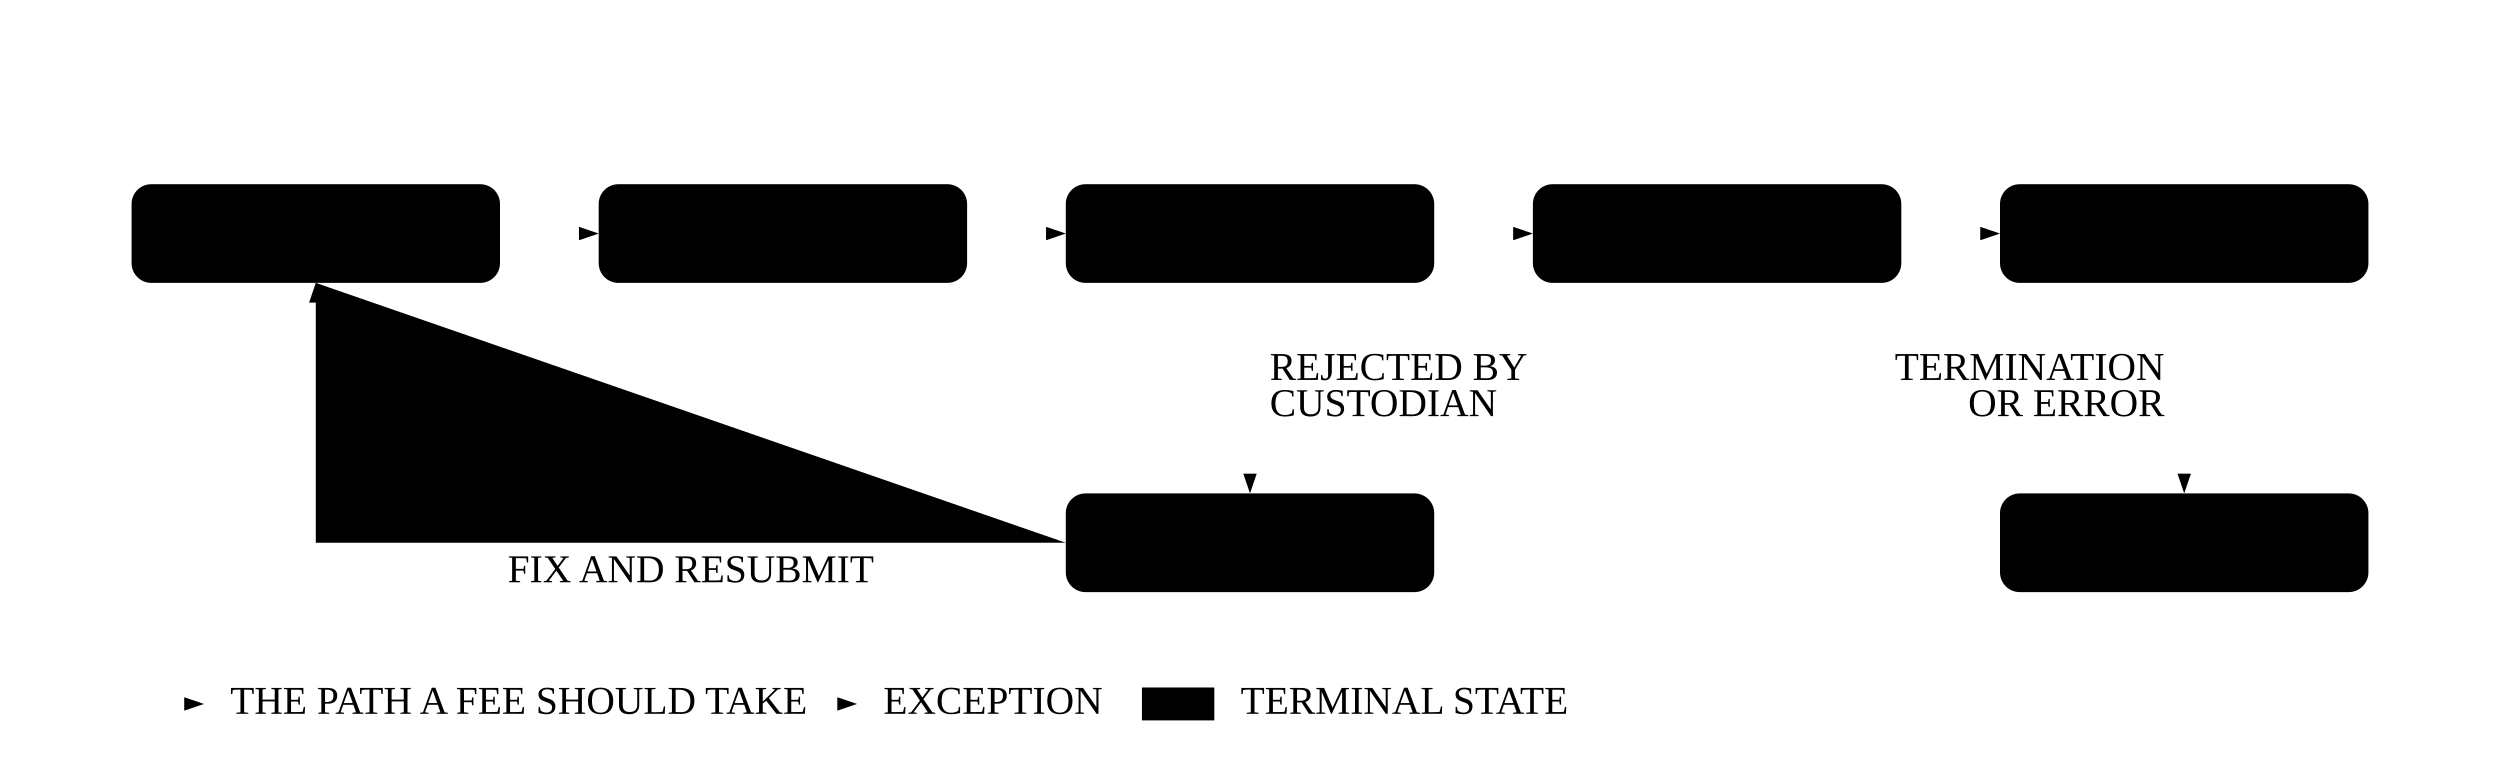
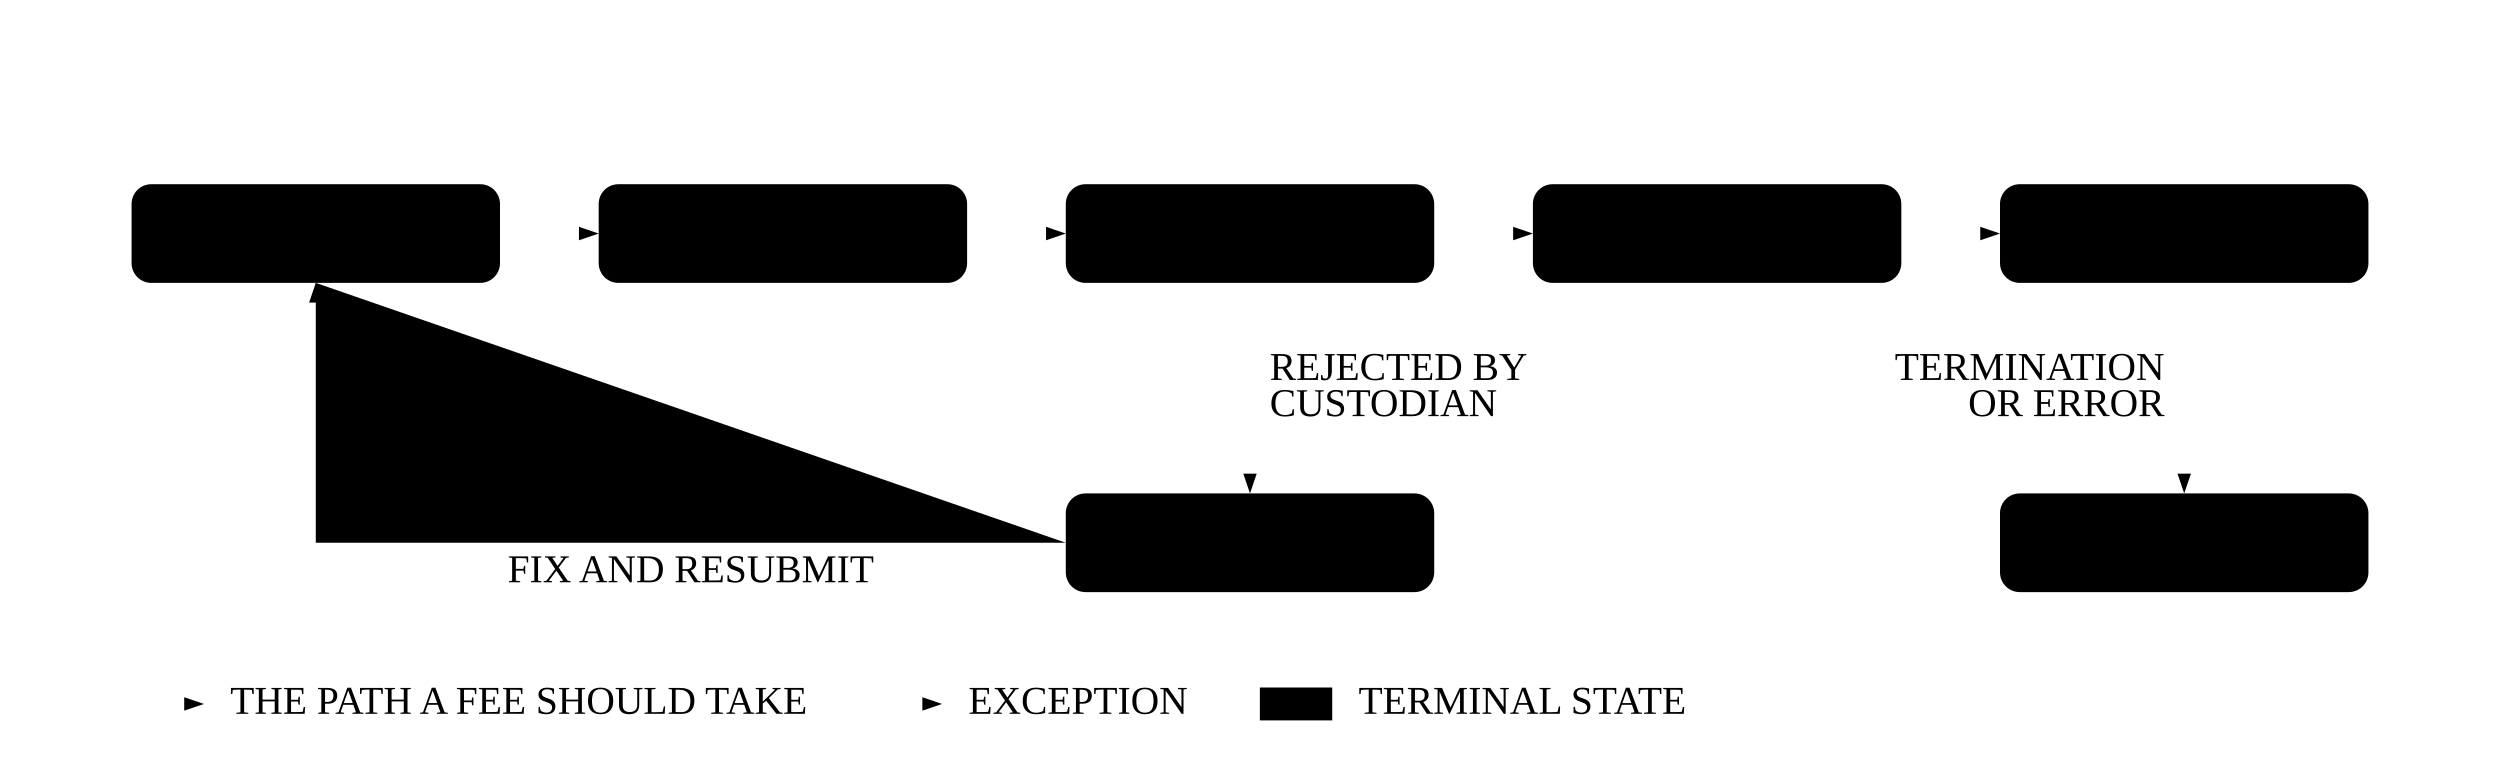
<svg xmlns="http://www.w3.org/2000/svg" class="dwg" viewBox="0 0 760 238">
  <defs>
    <marker id="ifr-ah" viewBox="0 0 10 10" refX="10" refY="5" markerWidth="6" markerHeight="6" markerUnits="userSpaceOnUse" orient="auto-start-reverse">
      <path class="ah ink" d="M0,1.6L10,5L0,8.4Z" />
    </marker>
    <marker id="ifr-ah-hl" viewBox="0 0 10 10" refX="10" refY="5" markerWidth="6" markerHeight="6" markerUnits="userSpaceOnUse" orient="auto-start-reverse">
      <path class="ah hl" d="M0,1.6L10,5L0,8.4Z" />
    </marker>
-     <pattern id="ifr-hatch" width="5" height="5" patternUnits="userSpaceOnUse" patternTransform="rotate(45)">
-       <path class="hatch-ln" d="M0,0V5" />
-     </pattern>
  </defs>
  <rect class="obj fill-2" x="40" y="56" width="112" height="30" rx="6" />
  <text class="tc" x="96" y="74" text-anchor="middle">computed</text>
  <rect class="obj fill-2" x="182" y="56" width="112" height="30" rx="6" />
  <text class="tc" x="238" y="74" text-anchor="middle">approved</text>
  <rect class="obj fill-2" x="324" y="56" width="112" height="30" rx="6" />
  <text class="tc" x="380" y="74" text-anchor="middle">submitted</text>
  <rect class="obj fill-2" x="466" y="56" width="112" height="30" rx="6" />
  <text class="tc" x="522" y="74" text-anchor="middle">collected</text>
  <rect class="obj hl" x="608" y="56" width="112" height="30" rx="6" />
  <rect class="obj hl" x="611" y="59" width="106" height="24" rx="4" />
-   <text class="tc hl" x="664" y="74" text-anchor="middle">posted</text>
+   <text class="tc" x="664" y="74" text-anchor="middle">posted</text>
  <rect class="obj fill-1" x="324" y="150" width="112" height="30" rx="6" />
  <text class="tc" x="380" y="168" text-anchor="middle">rejected</text>
  <rect class="obj fill-1" x="608" y="150" width="112" height="30" rx="6" />
  <rect class="obj" x="611" y="153" width="106" height="24" rx="4" />
  <text class="tc" x="664" y="168" text-anchor="middle">refunded</text>
  <path class="flow hl" d="M152,71L182,71" marker-end="url(#ifr-ah-hl)" />
  <path class="flow hl" d="M294,71L324,71" marker-end="url(#ifr-ah-hl)" />
  <path class="flow hl" d="M436,71L466,71" marker-end="url(#ifr-ah-hl)" />
  <path class="flow hl" d="M578,71L608,71" marker-end="url(#ifr-ah-hl)" />
  <path class="flow alt" d="M380,86L380,150" marker-end="url(#ifr-ah)" />
  <text class="sl ko" x="386" y="115.5">REJECTED BY</text>
  <text class="sl ko" x="386" y="126.5">CUSTODIAN</text>
  <path class="flow alt" d="M324,165L96,165L96,86" marker-end="url(#ifr-ah)" />
  <text class="sl ko" x="210" y="177" text-anchor="middle">FIX AND RESUBMIT</text>
  <path class="flow alt" d="M664,86L664,150" marker-end="url(#ifr-ah)" />
  <text class="sl ko" x="658" y="115.5" text-anchor="end">TERMINATION</text>
  <text class="sl ko" x="658" y="126.5" text-anchor="end">OR ERROR</text>
  <path class="flow hl" d="M40,214L62,214" marker-end="url(#ifr-ah-hl)" />
  <text class="sl" x="70" y="217">THE PATH A FEE SHOULD TAKE</text>
-   <path class="flow alt" d="M238.54,214L260.54,214" marker-end="url(#ifr-ah)" />
-   <text class="sl" x="268.54" y="217">EXCEPTION</text>
-   <rect class="obj fill-2" x="347.15" y="209" width="22" height="10" />
-   <rect class="obj" x="350.15" y="212" width="16" height="4" />
-   <text class="sl" x="377.15" y="217">TERMINAL STATE</text>
+   <path class="flow alt" d="M264.4,214L286.4,214" marker-end="url(#ifr-ah)" />
+   <text class="sl" x="294.4" y="217">EXCEPTION</text>
+   <rect class="obj fill-2" x="383" y="209" width="22" height="10" />
+   <rect class="obj" x="386" y="212" width="16" height="4" />
+   <text class="sl" x="413" y="217">TERMINAL STATE</text>
</svg>
